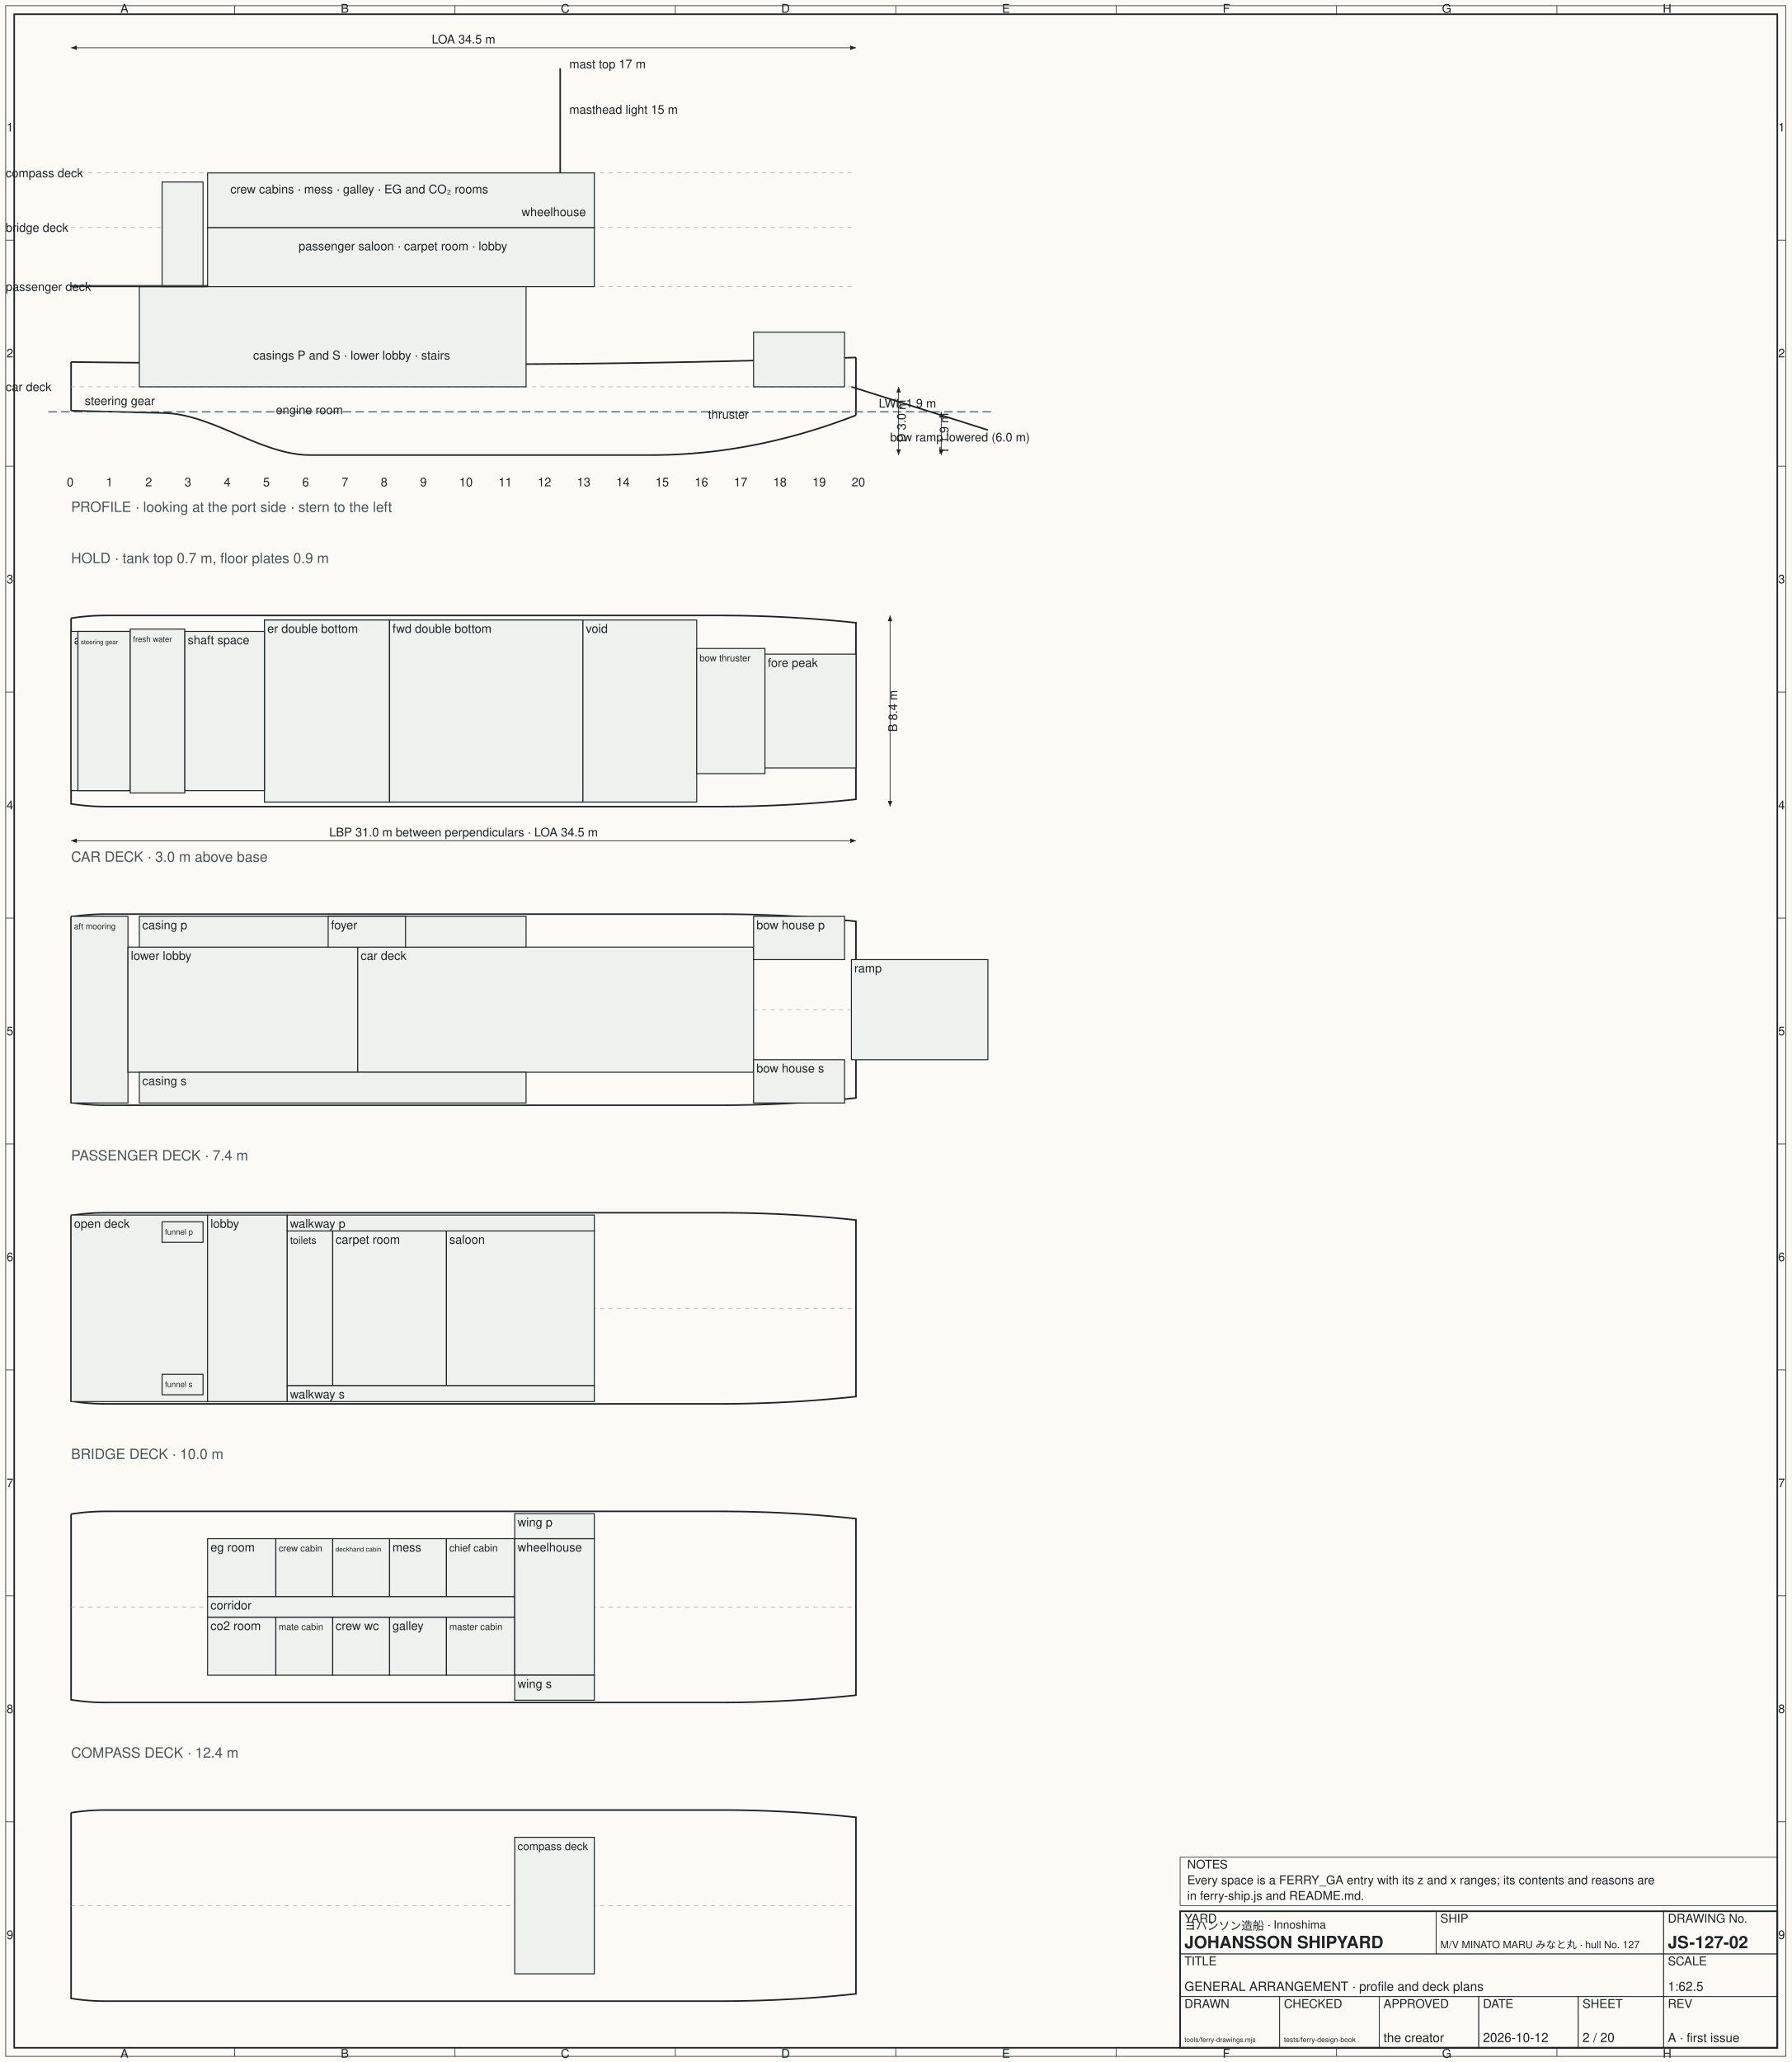
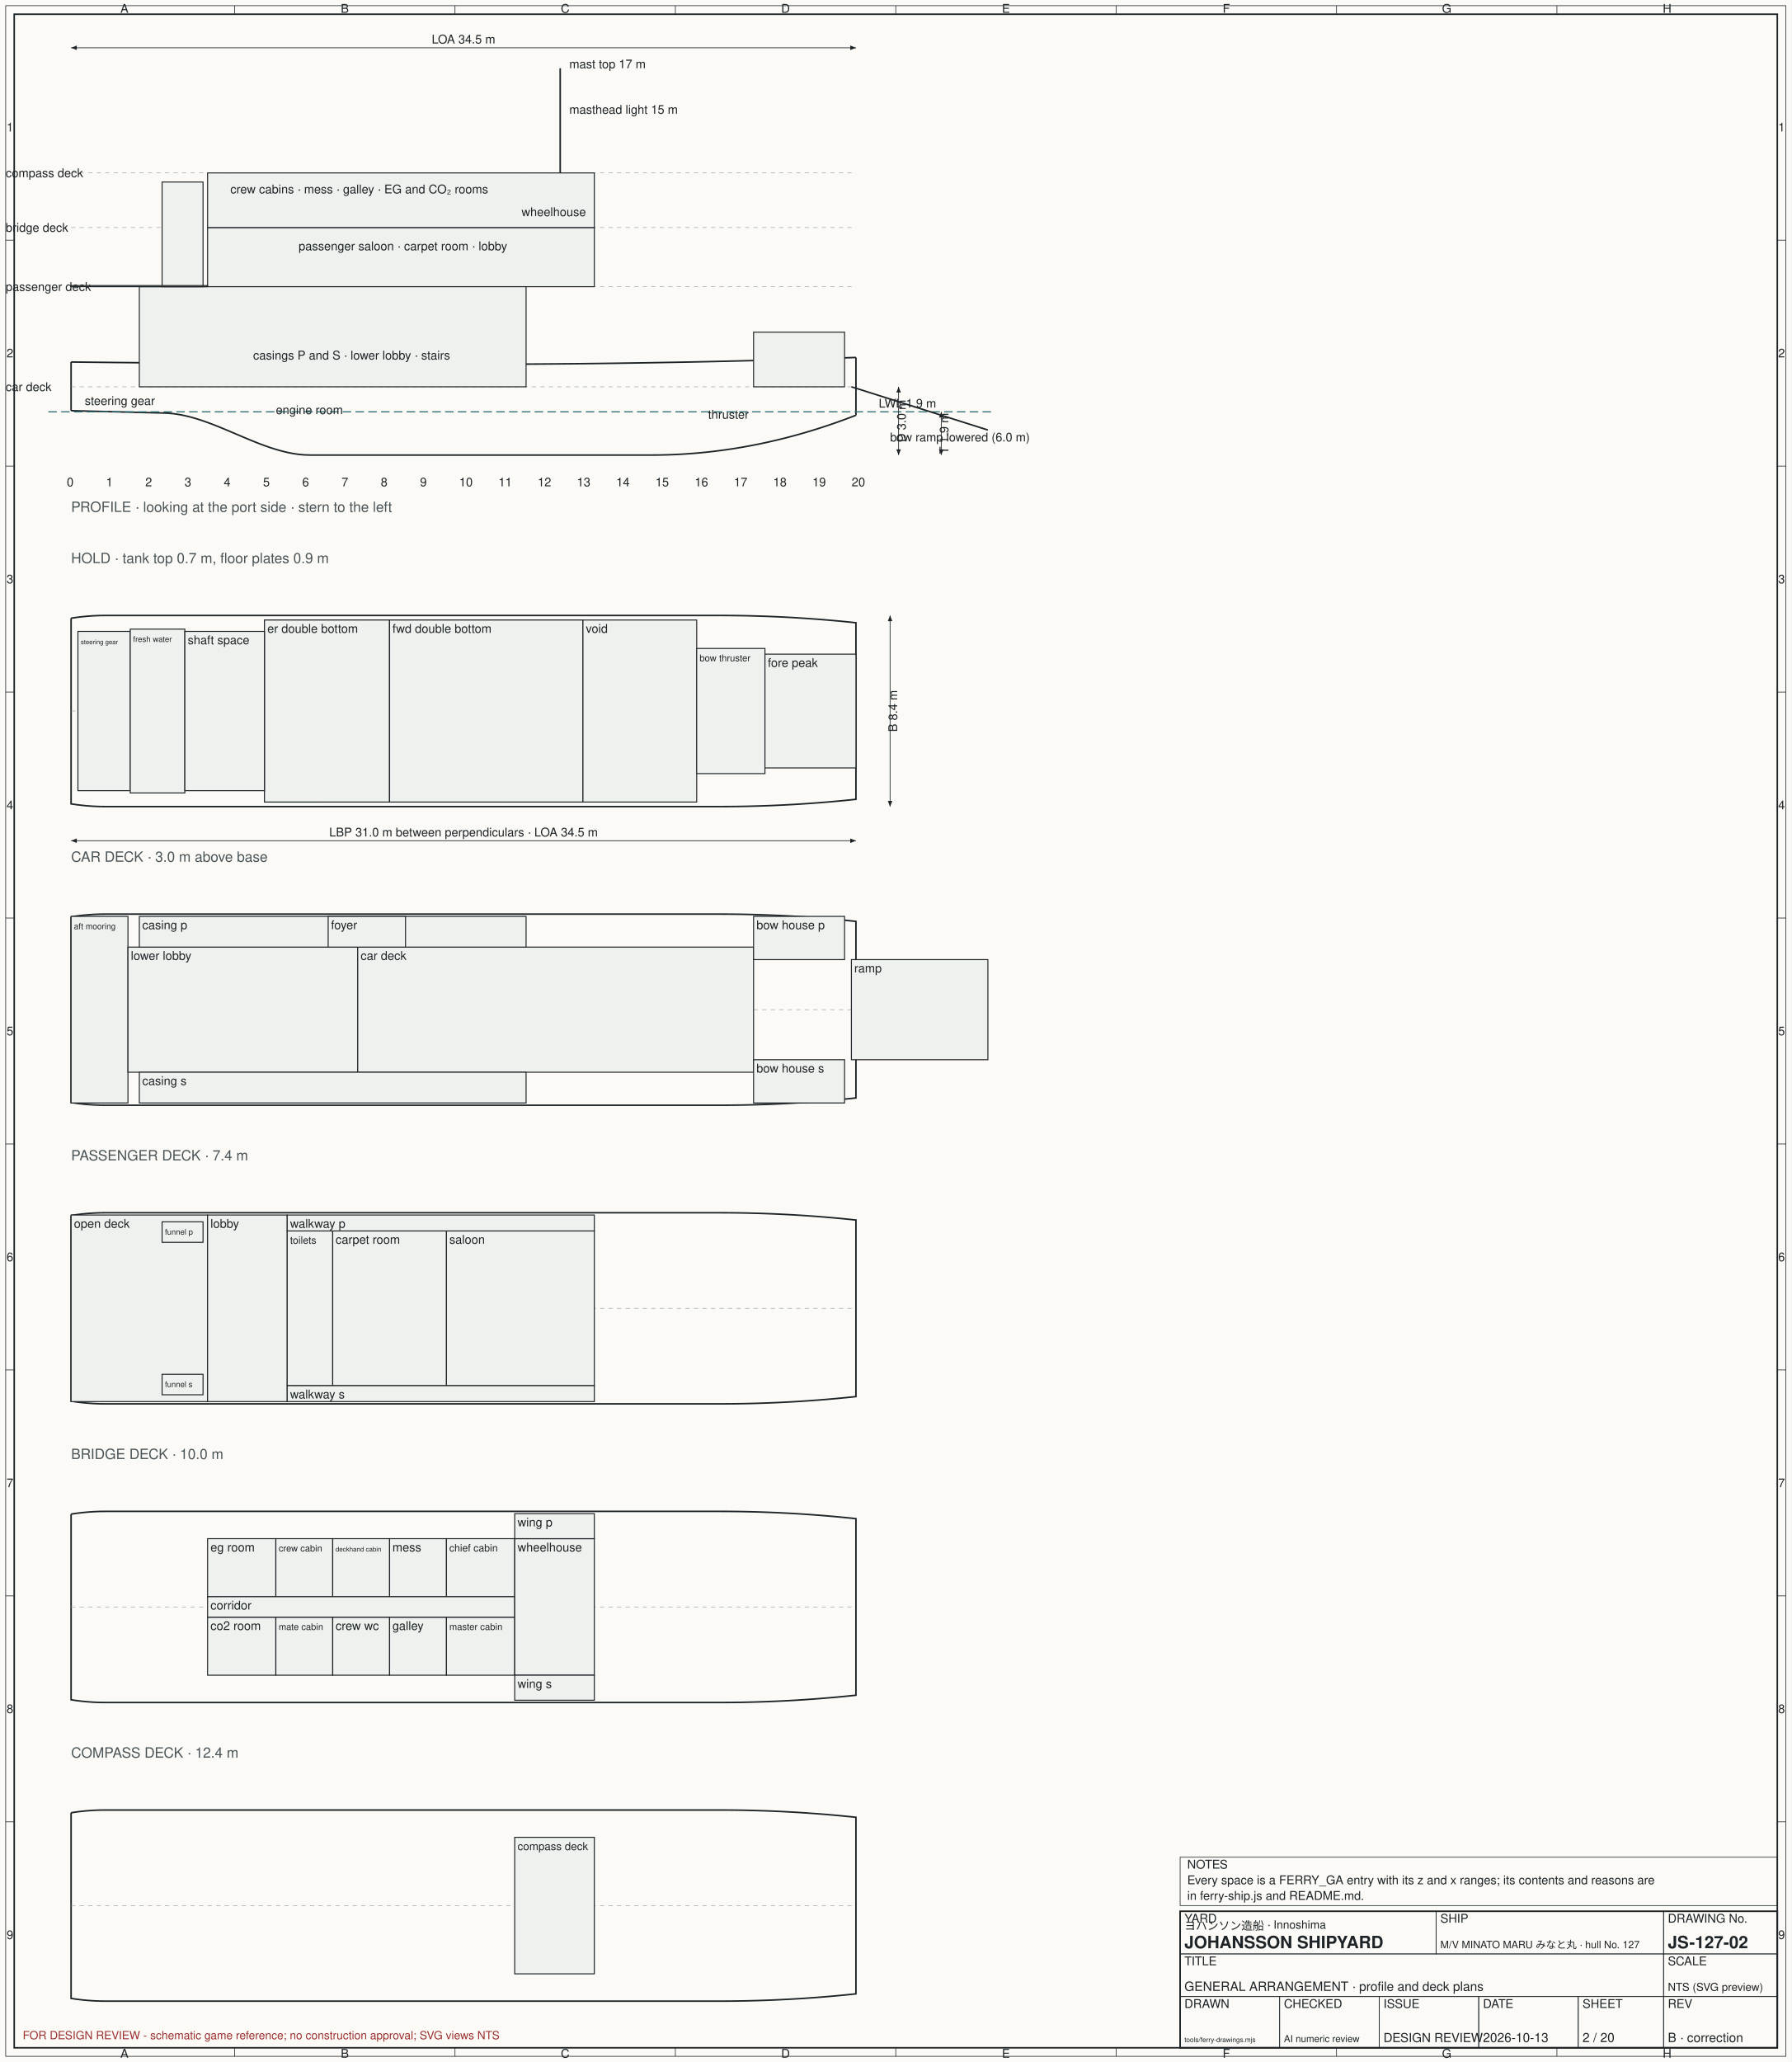
<svg xmlns="http://www.w3.org/2000/svg" width="1260" height="1450" viewBox="0 0 1260 1450" font-family="Helvetica, Arial, sans-serif" font-size="11">
  <rect width="1260" height="1450" fill="#fbfaf6" />
  <style>.l{fill:none;stroke:#1d2326;stroke-width:1.1}.t{fill:none;stroke:#1d2326;stroke-width:.45}.g{fill:none;stroke:#9aa3a6;stroke-width:.4;stroke-dasharray:3 3}.wl{fill:none;stroke:#2f6f74;stroke-width:.8;stroke-dasharray:6 3}.c{fill:none;stroke:#8e3a30;stroke-width:.6;stroke-dasharray:1 3}.d{fill:none;stroke:#1d2326;stroke-width:.5}.txt{fill:#1d2326}.sp{fill:#eef1ee;stroke:#1d2326;stroke-width:.7}.lab{fill:#1d2326;font-size:8.5}.ttl{fill:#1d2326;font-size:14;font-weight:bold}.sub{fill:#4a5457;font-size:10}.hatch{fill:url(#hatch);stroke:#1d2326;stroke-width:.7}</style>
  <defs>
    <pattern id="hatch" width="6" height="6" patternUnits="userSpaceOnUse" patternTransform="rotate(45)">
      <line x1="0" y1="0" x2="0" y2="6" stroke="#1d2326" stroke-width=".6" />
    </pattern>
    <marker id="arr" viewBox="0 0 10 10" refX="10" refY="5" markerWidth="8" markerHeight="8" orient="auto-start-reverse">
      <path d="M0,1 L10,5 L0,9 z" fill="#1d2326" />
    </marker>
  </defs>
  <rect class="l" x="10" y="10" width="1240" height="1430" fill="none" />
  <rect class="t" x="4" y="4" width="1252" height="1442" fill="none" />
  <text class="lab" x="87.5" y="9" text-anchor="middle">A</text>
  <text class="lab" x="87.5" y="1447" text-anchor="middle">A</text>
  <text class="lab" x="242.5" y="9" text-anchor="middle">B</text>
  <text class="lab" x="242.5" y="1447" text-anchor="middle">B</text>
  <line class="t" x1="165" y1="4" x2="165" y2="10" />
  <line class="t" x1="165" y1="1440" x2="165" y2="1446" />
  <text class="lab" x="397.5" y="9" text-anchor="middle">C</text>
  <text class="lab" x="397.5" y="1447" text-anchor="middle">C</text>
  <line class="t" x1="320" y1="4" x2="320" y2="10" />
  <line class="t" x1="320" y1="1440" x2="320" y2="1446" />
  <text class="lab" x="552.5" y="9" text-anchor="middle">D</text>
  <text class="lab" x="552.5" y="1447" text-anchor="middle">D</text>
  <line class="t" x1="475" y1="4" x2="475" y2="10" />
  <line class="t" x1="475" y1="1440" x2="475" y2="1446" />
  <text class="lab" x="707.5" y="9" text-anchor="middle">E</text>
  <text class="lab" x="707.5" y="1447" text-anchor="middle">E</text>
  <line class="t" x1="630" y1="4" x2="630" y2="10" />
  <line class="t" x1="630" y1="1440" x2="630" y2="1446" />
  <text class="lab" x="862.5" y="9" text-anchor="middle">F</text>
  <text class="lab" x="862.5" y="1447" text-anchor="middle">F</text>
  <line class="t" x1="785" y1="4" x2="785" y2="10" />
  <line class="t" x1="785" y1="1440" x2="785" y2="1446" />
  <text class="lab" x="1017.5" y="9" text-anchor="middle">G</text>
  <text class="lab" x="1017.5" y="1447" text-anchor="middle">G</text>
  <line class="t" x1="940" y1="4" x2="940" y2="10" />
  <line class="t" x1="940" y1="1440" x2="940" y2="1446" />
  <text class="lab" x="1172.5" y="9" text-anchor="middle">H</text>
  <text class="lab" x="1172.5" y="1447" text-anchor="middle">H</text>
  <line class="t" x1="1095" y1="4" x2="1095" y2="10" />
  <line class="t" x1="1095" y1="1440" x2="1095" y2="1446" />
  <text class="lab" x="7" y="92.44" text-anchor="middle">1</text>
  <text class="lab" x="1253" y="92.44" text-anchor="middle">1</text>
  <text class="lab" x="7" y="251.33" text-anchor="middle">2</text>
  <text class="lab" x="1253" y="251.33" text-anchor="middle">2</text>
  <line class="t" x1="4" y1="168.89" x2="10" y2="168.89" />
  <line class="t" x1="1250" y1="168.89" x2="1256" y2="168.89" />
  <text class="lab" x="7" y="410.22" text-anchor="middle">3</text>
  <text class="lab" x="1253" y="410.22" text-anchor="middle">3</text>
  <line class="t" x1="4" y1="327.78" x2="10" y2="327.78" />
  <line class="t" x1="1250" y1="327.78" x2="1256" y2="327.78" />
  <text class="lab" x="7" y="569.11" text-anchor="middle">4</text>
  <text class="lab" x="1253" y="569.11" text-anchor="middle">4</text>
  <line class="t" x1="4" y1="486.67" x2="10" y2="486.67" />
  <line class="t" x1="1250" y1="486.67" x2="1256" y2="486.67" />
  <text class="lab" x="7" y="728" text-anchor="middle">5</text>
  <text class="lab" x="1253" y="728" text-anchor="middle">5</text>
  <line class="t" x1="4" y1="645.56" x2="10" y2="645.56" />
  <line class="t" x1="1250" y1="645.56" x2="1256" y2="645.56" />
  <text class="lab" x="7" y="886.89" text-anchor="middle">6</text>
  <text class="lab" x="1253" y="886.89" text-anchor="middle">6</text>
  <line class="t" x1="4" y1="804.44" x2="10" y2="804.44" />
  <line class="t" x1="1250" y1="804.44" x2="1256" y2="804.44" />
  <text class="lab" x="7" y="1045.78" text-anchor="middle">7</text>
  <text class="lab" x="1253" y="1045.78" text-anchor="middle">7</text>
  <line class="t" x1="4" y1="963.33" x2="10" y2="963.33" />
  <line class="t" x1="1250" y1="963.33" x2="1256" y2="963.33" />
  <text class="lab" x="7" y="1204.67" text-anchor="middle">8</text>
  <text class="lab" x="1253" y="1204.67" text-anchor="middle">8</text>
  <line class="t" x1="4" y1="1122.22" x2="10" y2="1122.22" />
  <line class="t" x1="1250" y1="1122.22" x2="1256" y2="1122.22" />
  <text class="lab" x="7" y="1363.56" text-anchor="middle">9</text>
  <text class="lab" x="1253" y="1363.56" text-anchor="middle">9</text>
  <line class="t" x1="4" y1="1281.11" x2="10" y2="1281.11" />
  <line class="t" x1="1250" y1="1281.11" x2="1256" y2="1281.11" />
  <path class="l" d="M50,288.8 L54,288.9 L58,289 L62,289.1 L66,289.2 L70,289.3 L74,289.4 L78,289.5 L82,289.6 L86,289.7 L90,289.8 L94,289.9 L98,290 L102,290.1 L106,290.2 L110,290.3 L114,290.4 L118,290.53 L122,290.9 L126,291.49 L130,292.29 L134,293.26 L138,294.4 L142,295.68 L146,297.08 L150,298.58 L154,300.17 L158,301.81 L162,303.5 L166,305.2 L170,306.9 L174,308.59 L178,310.23 L182,311.82 L186,313.32 L190,314.72 L194,316 L198,317.14 L202,318.11 L206,318.91 L210,319.5 L214,319.87 L218,320 L222,320 L226,320 L230,320 L234,320 L238,320 L242,320 L246,320 L250,320 L254,320 L258,320 L262,320 L266,320 L270,320 L274,320 L278,320 L282,320 L286,320 L290,320 L294,320 L298,320 L302,320 L306,320 L310,320 L314,320 L318,320 L322,320 L326,320 L330,320 L334,320 L338,320 L342,320 L346,320 L350,320 L354,320 L358,320 L362,320 L366,320 L370,320 L374,320 L378,320 L382,320 L386,320 L390,320 L394,320 L398,320 L402,320 L406,320 L410,320 L414,320 L418,320 L422,320 L426,320 L430,320 L434,320 L438,320 L442,320 L446,320 L450,320 L454,320 L458,320 L462,319.98 L466,319.91 L470,319.81 L474,319.65 L478,319.46 L482,319.22 L486,318.94 L490,318.62 L494,318.25 L498,317.84 L502,317.39 L506,316.89 L510,316.35 L514,315.77 L518,315.14 L522,314.47 L526,313.76 L530,313 L534,312.2 L538,311.36 L542,310.47 L546,309.54 L550,308.57 L554,307.56 L558,306.5 L562,305.4 L566,304.25 L570,303.06 L574,301.83 L578,300.56 L582,299.24 L586,297.88 L590,296.47 L594,295.02 L598,293.53 L602,292" />
  <path class="l" d="M50,254.56 L54,254.61 L58,254.65 L62,254.7 L66,254.74 L70,254.78 L74,254.83 L78,254.87 L82,254.91 L86,254.95 L90,254.99 L94,255.03 L98,255.07 L102,255.11 L106,255.14 L110,255.18 L114,255.22 L118,255.25 L122,255.29 L126,255.32 L130,255.35 L134,255.39 L138,255.42 L142,255.45 L146,255.48 L150,255.51 L154,255.54 L158,255.57 L162,255.6 L166,255.62 L170,255.65 L174,255.67 L178,255.7 L182,255.72 L186,255.75 L190,255.77 L194,255.79 L198,255.82 L202,255.84 L206,255.86 L210,255.88 L214,255.9 L218,255.92 L222,255.93 L226,255.95 L230,255.97 L234,255.98 L238,256 L242,256.01 L246,256.03 L250,256.04 L254,256.05 L258,256.06 L262,256.07 L266,256.08 L270,256.09 L274,256.1 L278,256.11 L282,256.12 L286,256.13 L290,256.13 L294,256.14 L298,256.14 L302,256.15 L306,256.15 L310,256.15 L314,256.16 L318,256.16 L322,256.16 L326,256.16 L330,256.16 L334,256.16 L338,256.15 L342,256.14 L346,256.13 L350,256.12 L354,256.11 L358,256.1 L362,256.08 L366,256.06 L370,256.04 L374,256.01 L378,255.99 L382,255.96 L386,255.93 L390,255.9 L394,255.87 L398,255.83 L402,255.8 L406,255.76 L410,255.72 L414,255.67 L418,255.63 L422,255.58 L426,255.53 L430,255.48 L434,255.43 L438,255.37 L442,255.31 L446,255.25 L450,255.19 L454,255.13 L458,255.06 L462,254.99 L466,254.92 L470,254.85 L474,254.78 L478,254.7 L482,254.63 L486,254.55 L490,254.47 L494,254.38 L498,254.3 L502,254.21 L506,254.12 L510,254.03 L514,253.93 L518,253.84 L522,253.74 L526,253.64 L530,253.54 L534,253.43 L538,253.33 L542,253.22 L546,253.11 L550,253 L554,252.88 L558,252.77 L562,252.65 L566,252.53 L570,252.41 L574,252.28 L578,252.16 L582,252.03 L586,251.9 L590,251.77 L594,251.63 L598,251.5 L602,251.36" />
  <line class="l" x1="50" y1="288.8" x2="50" y2="254.56" />
  <line class="l" x1="602" y1="292" x2="602" y2="251.36" />
  <line class="wl" x1="34" y1="289.6" x2="698" y2="289.6" />
  <text class="lab" x="618" y="286.6">LWL 1.9 m</text>
  <line class="g" x1="50" y1="272" x2="602" y2="272" />
  <text class="lab" x="4" y="275">car deck</text>
  <line class="g" x1="50" y1="201.6" x2="602" y2="201.6" />
  <text class="lab" x="4" y="204.6">passenger deck</text>
  <line class="g" x1="50" y1="160" x2="602" y2="160" />
  <text class="lab" x="4" y="163">bridge deck</text>
  <line class="g" x1="50" y1="121.6" x2="602" y2="121.6" />
  <text class="lab" x="4" y="124.6">compass deck</text>
  <rect class="sp" x="146" y="160" width="272" height="41.6" />
  <rect class="sp" x="146" y="121.6" width="272" height="38.4" />
  <rect class="sp" x="98" y="201.6" width="272" height="70.4" />
  <rect class="sp" x="530" y="233.6" width="64" height="38.4" />
  <rect class="sp" x="114" y="128" width="28.8" height="73.6" />
  <rect class="sp" x="50" y="200.8" width="96" height="0.8" />
  <line class="l" x1="598.8" y1="272" x2="694.8" y2="302.4" />
  <text class="lab" x="626" y="310.4">bow ramp lowered (6.0 m)</text>
  <line class="l" x1="394" y1="121.6" x2="394" y2="48" />
  <text class="lab" x="400.4" y="80">masthead light 15 m</text>
  <text class="lab" x="400.4" y="48">mast top 17 m</text>
  <text class="lab" x="210" y="176">passenger saloon · carpet room · lobby</text>
  <text class="lab" x="162" y="136">crew cabins · mess · galley · EG and CO₂ rooms</text>
  <text class="lab" x="366.8" y="152">wheelhouse</text>
  <text class="lab" x="178" y="252.8">casings P and S · lower lobby · stairs</text>
  <text class="lab" x="194" y="291.2">engine room</text>
  <text class="lab" x="59.6" y="284.8">steering gear</text>
  <text class="lab" x="498" y="294.4">thruster</text>
  <text class="sub" x="50" y="360">PROFILE · looking at the port side · stern to the left</text>
  <line class="d" x1="50" y1="33.6" x2="50" y2="33.6" />
  <line class="d" x1="602" y1="33.6" x2="602" y2="33.6" />
  <line class="d" x1="50" y1="33.6" x2="602" y2="33.6" marker-start="url(#arr)" marker-end="url(#arr)" />
  <text class="lab" x="326" y="30.6" text-anchor="middle">LOA 34.5 m</text>
  <line class="d" x1="632" y1="320" x2="632" y2="320" />
  <line class="d" x1="632" y1="272" x2="632" y2="272" />
  <line class="d" x1="632" y1="320" x2="632" y2="272" marker-start="url(#arr)" marker-end="url(#arr)" />
  <text class="lab" x="632" y="301" text-anchor="middle" transform="rotate(-90 632 296)">D 3.0 m</text>
  <line class="d" x1="662" y1="320" x2="662" y2="320" />
  <line class="d" x1="662" y1="289.6" x2="662" y2="289.6" />
  <line class="d" x1="662" y1="320" x2="662" y2="289.6" marker-start="url(#arr)" marker-end="url(#arr)" />
  <text class="lab" x="662" y="309.8" text-anchor="middle" transform="rotate(-90 662 304.8)">T 1.9 m</text>
  <text class="lab" x="47" y="342">0</text>
  <text class="lab" x="74.6" y="342">1</text>
  <text class="lab" x="102.2" y="342">2</text>
  <text class="lab" x="129.8" y="342">3</text>
  <text class="lab" x="157.4" y="342">4</text>
  <text class="lab" x="185" y="342">5</text>
  <text class="lab" x="212.6" y="342">6</text>
  <text class="lab" x="240.2" y="342">7</text>
  <text class="lab" x="267.8" y="342">8</text>
  <text class="lab" x="295.4" y="342">9</text>
  <text class="lab" x="323" y="342">10</text>
  <text class="lab" x="350.6" y="342">11</text>
  <text class="lab" x="378.2" y="342">12</text>
  <text class="lab" x="405.8" y="342">13</text>
  <text class="lab" x="433.4" y="342">14</text>
  <text class="lab" x="461" y="342">15</text>
  <text class="lab" x="488.6" y="342">16</text>
  <text class="lab" x="516.2" y="342">17</text>
  <text class="lab" x="543.8" y="342">18</text>
  <text class="lab" x="571.4" y="342">19</text>
  <text class="lab" x="599" y="342">20</text>
  <text class="sub" x="50" y="396">HOLD · tank top 0.7 m, floor plates 0.9 m</text>
  <path class="l" d="M50,434.72 L54,434.13 L58,433.65 L62,433.28 L66,433.01 L70,432.85 L74,432.8 L78,432.8 L82,432.8 L86,432.8 L90,432.8 L94,432.8 L98,432.8 L102,432.8 L106,432.8 L110,432.8 L114,432.8 L118,432.8 L122,432.8 L126,432.8 L130,432.8 L134,432.8 L138,432.8 L142,432.8 L146,432.8 L150,432.8 L154,432.8 L158,432.8 L162,432.8 L166,432.8 L170,432.8 L174,432.8 L178,432.8 L182,432.8 L186,432.8 L190,432.8 L194,432.8 L198,432.8 L202,432.8 L206,432.8 L210,432.8 L214,432.8 L218,432.8 L222,432.8 L226,432.8 L230,432.8 L234,432.8 L238,432.8 L242,432.8 L246,432.8 L250,432.8 L254,432.8 L258,432.8 L262,432.8 L266,432.8 L270,432.8 L274,432.8 L278,432.8 L282,432.8 L286,432.8 L290,432.8 L294,432.8 L298,432.8 L302,432.8 L306,432.8 L310,432.8 L314,432.8 L318,432.8 L322,432.8 L326,432.8 L330,432.8 L334,432.8 L338,432.8 L342,432.8 L346,432.8 L350,432.8 L354,432.8 L358,432.8 L362,432.8 L366,432.8 L370,432.8 L374,432.8 L378,432.8 L382,432.8 L386,432.8 L390,432.8 L394,432.8 L398,432.8 L402,432.8 L406,432.8 L410,432.8 L414,432.8 L418,432.8 L422,432.8 L426,432.8 L430,432.8 L434,432.8 L438,432.8 L442,432.8 L446,432.8 L450,432.8 L454,432.8 L458,432.8 L462,432.8 L466,432.8 L470,432.8 L474,432.8 L478,432.8 L482,432.8 L486,432.8 L490,432.8 L494,432.8 L498,432.8 L502,432.8 L506,432.8 L510,432.81 L514,432.84 L518,432.88 L522,432.94 L526,433.02 L530,433.12 L534,433.24 L538,433.37 L542,433.52 L546,433.69 L550,433.88 L554,434.08 L558,434.3 L562,434.54 L566,434.8 L570,435.08 L574,435.37 L578,435.68 L582,436.01 L586,436.36 L590,436.72 L594,437.1 L598,437.5 L602,437.92 L602,562.08 L598,562.5 L594,562.9 L590,563.28 L586,563.64 L582,563.99 L578,564.32 L574,564.63 L570,564.92 L566,565.2 L562,565.46 L558,565.7 L554,565.92 L550,566.12 L546,566.31 L542,566.48 L538,566.63 L534,566.76 L530,566.88 L526,566.98 L522,567.06 L518,567.12 L514,567.16 L510,567.19 L506,567.2 L502,567.2 L498,567.2 L494,567.2 L490,567.2 L486,567.2 L482,567.2 L478,567.2 L474,567.2 L470,567.2 L466,567.2 L462,567.2 L458,567.2 L454,567.2 L450,567.2 L446,567.2 L442,567.2 L438,567.2 L434,567.2 L430,567.2 L426,567.2 L422,567.2 L418,567.2 L414,567.2 L410,567.2 L406,567.2 L402,567.2 L398,567.2 L394,567.2 L390,567.2 L386,567.2 L382,567.2 L378,567.2 L374,567.2 L370,567.2 L366,567.2 L362,567.2 L358,567.2 L354,567.2 L350,567.2 L346,567.2 L342,567.2 L338,567.2 L334,567.2 L330,567.2 L326,567.2 L322,567.2 L318,567.2 L314,567.2 L310,567.2 L306,567.2 L302,567.2 L298,567.2 L294,567.2 L290,567.2 L286,567.2 L282,567.2 L278,567.2 L274,567.2 L270,567.2 L266,567.2 L262,567.2 L258,567.2 L254,567.2 L250,567.2 L246,567.2 L242,567.2 L238,567.2 L234,567.2 L230,567.2 L226,567.2 L222,567.2 L218,567.2 L214,567.2 L210,567.2 L206,567.2 L202,567.2 L198,567.2 L194,567.2 L190,567.2 L186,567.2 L182,567.2 L178,567.2 L174,567.2 L170,567.2 L166,567.2 L162,567.2 L158,567.2 L154,567.2 L150,567.2 L146,567.2 L142,567.2 L138,567.2 L134,567.2 L130,567.2 L126,567.2 L122,567.2 L118,567.2 L114,567.2 L110,567.2 L106,567.2 L102,567.2 L98,567.2 L94,567.2 L90,567.2 L86,567.2 L82,567.2 L78,567.2 L74,567.2 L70,567.15 L66,566.99 L62,566.72 L58,566.35 L54,565.87 L50,565.28 L50,434.72" />
  <line class="g" x1="50" y1="500" x2="602" y2="500" />
-   <rect class="sp" x="50" y="444" width="41.6" height="112" />
-   <text class="lab" x="52" y="453" style="font-size:8.39px">aft peak</text>
+   <rect class="sp" x="275.6" y="437.6" width="20.8" height="124.8" />
+   <text class="lab" x="277.6" y="446.6" style="font-size:3.75px">aft peak</text>
  <rect class="sp" x="54.8" y="444" width="36.8" height="112" />
  <text class="lab" x="56.8" y="453" style="font-size:4.51px">steering gear</text>
  <rect class="sp" x="91.6" y="442.4" width="38.4" height="115.2" />
  <text class="lab" x="93.6" y="451.4" style="font-size:5.58px">fresh water</text>
  <rect class="sp" x="186" y="436" width="88" height="128" />
  <text class="lab" x="188" y="445" style="font-size:8.5px">engine room</text>
  <rect class="sp" x="187.6" y="537.6" width="36.8" height="26.4" />
  <text class="lab" x="189.6" y="546.6" style="font-size:4.51px">control booth</text>
  <rect class="sp" x="186" y="436" width="88" height="128" />
  <text class="lab" x="188" y="445" style="font-size:8.5px">er double bottom</text>
  <rect class="sp" x="130" y="444" width="56" height="112" />
  <text class="lab" x="132" y="453" style="font-size:8.44px">shaft space</text>
  <rect class="sp" x="274" y="436" width="80" height="128" />
  <text class="lab" x="276" y="445" style="font-size:8.5px">aux room</text>
  <rect class="sp" x="354" y="436" width="56" height="70.4" />
  <text class="lab" x="356" y="445" style="font-size:8.5px">workshop</text>
  <rect class="sp" x="354" y="506.4" width="56" height="57.6" />
  <text class="lab" x="356" y="515.4" style="font-size:7.74px">engine store</text>
  <rect class="sp" x="274" y="436" width="136" height="128" />
  <text class="lab" x="276" y="445" style="font-size:8.5px">fwd double bottom</text>
  <rect class="sp" x="410" y="436" width="80" height="128" />
  <text class="lab" x="412" y="445" style="font-size:8.5px">void</text>
  <rect class="sp" x="490" y="456" width="48" height="88" />
  <text class="lab" x="492" y="465" style="font-size:6.55px">bow thruster</text>
  <rect class="sp" x="538" y="460" width="64" height="80" />
  <text class="lab" x="540" y="469" style="font-size:8.5px">fore peak</text>
  <text class="sub" x="50" y="606">CAR DECK · 3.0 m above base</text>
  <path class="l" d="M50,644.72 L54,644.13 L58,643.65 L62,643.28 L66,643.01 L70,642.85 L74,642.8 L78,642.8 L82,642.8 L86,642.8 L90,642.8 L94,642.8 L98,642.8 L102,642.8 L106,642.8 L110,642.8 L114,642.8 L118,642.8 L122,642.8 L126,642.8 L130,642.8 L134,642.8 L138,642.8 L142,642.8 L146,642.8 L150,642.8 L154,642.8 L158,642.8 L162,642.8 L166,642.8 L170,642.8 L174,642.8 L178,642.8 L182,642.8 L186,642.8 L190,642.8 L194,642.8 L198,642.8 L202,642.8 L206,642.8 L210,642.8 L214,642.8 L218,642.8 L222,642.8 L226,642.8 L230,642.8 L234,642.8 L238,642.8 L242,642.8 L246,642.8 L250,642.8 L254,642.8 L258,642.8 L262,642.8 L266,642.8 L270,642.8 L274,642.8 L278,642.8 L282,642.8 L286,642.8 L290,642.8 L294,642.8 L298,642.8 L302,642.8 L306,642.8 L310,642.8 L314,642.8 L318,642.8 L322,642.8 L326,642.8 L330,642.8 L334,642.8 L338,642.8 L342,642.8 L346,642.8 L350,642.8 L354,642.8 L358,642.8 L362,642.8 L366,642.8 L370,642.8 L374,642.8 L378,642.8 L382,642.8 L386,642.8 L390,642.8 L394,642.8 L398,642.8 L402,642.8 L406,642.8 L410,642.8 L414,642.8 L418,642.8 L422,642.8 L426,642.8 L430,642.8 L434,642.8 L438,642.8 L442,642.8 L446,642.8 L450,642.8 L454,642.8 L458,642.8 L462,642.8 L466,642.8 L470,642.8 L474,642.8 L478,642.8 L482,642.8 L486,642.8 L490,642.8 L494,642.8 L498,642.8 L502,642.8 L506,642.8 L510,642.81 L514,642.84 L518,642.88 L522,642.94 L526,643.02 L530,643.12 L534,643.24 L538,643.37 L542,643.52 L546,643.69 L550,643.88 L554,644.08 L558,644.3 L562,644.54 L566,644.8 L570,645.08 L574,645.37 L578,645.68 L582,646.01 L586,646.36 L590,646.72 L594,647.1 L598,647.5 L602,647.92 L602,772.08 L598,772.5 L594,772.9 L590,773.28 L586,773.64 L582,773.99 L578,774.32 L574,774.63 L570,774.92 L566,775.2 L562,775.46 L558,775.7 L554,775.92 L550,776.12 L546,776.31 L542,776.48 L538,776.63 L534,776.76 L530,776.88 L526,776.98 L522,777.06 L518,777.12 L514,777.16 L510,777.19 L506,777.2 L502,777.2 L498,777.2 L494,777.2 L490,777.2 L486,777.2 L482,777.2 L478,777.2 L474,777.2 L470,777.2 L466,777.2 L462,777.2 L458,777.2 L454,777.2 L450,777.2 L446,777.2 L442,777.2 L438,777.2 L434,777.2 L430,777.2 L426,777.2 L422,777.2 L418,777.2 L414,777.2 L410,777.2 L406,777.2 L402,777.2 L398,777.2 L394,777.2 L390,777.2 L386,777.2 L382,777.2 L378,777.2 L374,777.2 L370,777.2 L366,777.2 L362,777.2 L358,777.2 L354,777.2 L350,777.2 L346,777.2 L342,777.2 L338,777.2 L334,777.2 L330,777.2 L326,777.2 L322,777.2 L318,777.2 L314,777.2 L310,777.2 L306,777.2 L302,777.2 L298,777.2 L294,777.2 L290,777.2 L286,777.2 L282,777.2 L278,777.2 L274,777.2 L270,777.2 L266,777.2 L262,777.2 L258,777.2 L254,777.2 L250,777.2 L246,777.2 L242,777.2 L238,777.2 L234,777.2 L230,777.2 L226,777.2 L222,777.2 L218,777.2 L214,777.2 L210,777.2 L206,777.2 L202,777.2 L198,777.2 L194,777.2 L190,777.2 L186,777.2 L182,777.2 L178,777.2 L174,777.2 L170,777.2 L166,777.2 L162,777.2 L158,777.2 L154,777.2 L150,777.2 L146,777.2 L142,777.2 L138,777.2 L134,777.2 L130,777.2 L126,777.2 L122,777.2 L118,777.2 L114,777.2 L110,777.2 L106,777.2 L102,777.2 L98,777.2 L94,777.2 L90,777.2 L86,777.2 L82,777.2 L78,777.2 L74,777.2 L70,777.15 L66,776.99 L62,776.72 L58,776.35 L54,775.87 L50,775.28 L50,644.72" />
  <line class="g" x1="50" y1="710" x2="602" y2="710" />
  <rect class="sp" x="50" y="644.4" width="40" height="131.2" />
  <text class="lab" x="52" y="653.4" style="font-size:5.84px">aft mooring</text>
  <rect class="sp" x="90" y="666" width="161.6" height="88" />
  <text class="lab" x="92" y="675" style="font-size:8.5px">lower lobby</text>
  <rect class="sp" x="251.6" y="666" width="278.4" height="88" />
  <text class="lab" x="253.6" y="675" style="font-size:8.5px">car deck</text>
  <rect class="sp" x="98" y="644.4" width="272" height="21.6" />
  <text class="lab" x="100" y="653.4" style="font-size:8.5px">casing p</text>
  <rect class="sp" x="98" y="754" width="272" height="21.6" />
  <text class="lab" x="100" y="763" style="font-size:8.5px">casing s</text>
  <rect class="sp" x="230.8" y="644.4" width="54.4" height="21.6" />
  <text class="lab" x="232.8" y="653.4" style="font-size:8.5px">foyer</text>
  <rect class="sp" x="530" y="644.4" width="64" height="30.4" />
  <text class="lab" x="532" y="653.4" style="font-size:8.5px">bow house p</text>
  <rect class="sp" x="530" y="745.2" width="64" height="30.4" />
  <text class="lab" x="532" y="754.2" style="font-size:8.5px">bow house s</text>
  <rect class="sp" x="598.8" y="674.8" width="96" height="70.4" />
  <text class="lab" x="600.8" y="683.8" style="font-size:8.5px">ramp</text>
  <text class="sub" x="50" y="816">PASSENGER DECK · 7.4 m</text>
  <path class="l" d="M50,854.72 L54,854.13 L58,853.65 L62,853.28 L66,853.01 L70,852.85 L74,852.8 L78,852.8 L82,852.8 L86,852.8 L90,852.8 L94,852.8 L98,852.8 L102,852.8 L106,852.8 L110,852.8 L114,852.8 L118,852.8 L122,852.8 L126,852.8 L130,852.8 L134,852.8 L138,852.8 L142,852.8 L146,852.8 L150,852.8 L154,852.8 L158,852.8 L162,852.8 L166,852.8 L170,852.8 L174,852.8 L178,852.8 L182,852.8 L186,852.8 L190,852.8 L194,852.8 L198,852.8 L202,852.8 L206,852.8 L210,852.8 L214,852.8 L218,852.8 L222,852.8 L226,852.8 L230,852.8 L234,852.8 L238,852.8 L242,852.8 L246,852.8 L250,852.8 L254,852.8 L258,852.8 L262,852.8 L266,852.8 L270,852.8 L274,852.8 L278,852.8 L282,852.8 L286,852.8 L290,852.8 L294,852.8 L298,852.8 L302,852.8 L306,852.8 L310,852.8 L314,852.8 L318,852.8 L322,852.8 L326,852.8 L330,852.8 L334,852.8 L338,852.8 L342,852.8 L346,852.8 L350,852.8 L354,852.8 L358,852.8 L362,852.8 L366,852.8 L370,852.8 L374,852.8 L378,852.8 L382,852.8 L386,852.8 L390,852.8 L394,852.8 L398,852.8 L402,852.8 L406,852.8 L410,852.8 L414,852.8 L418,852.8 L422,852.8 L426,852.8 L430,852.8 L434,852.8 L438,852.8 L442,852.8 L446,852.8 L450,852.8 L454,852.8 L458,852.8 L462,852.8 L466,852.8 L470,852.8 L474,852.8 L478,852.8 L482,852.8 L486,852.8 L490,852.8 L494,852.8 L498,852.8 L502,852.8 L506,852.8 L510,852.81 L514,852.84 L518,852.88 L522,852.94 L526,853.02 L530,853.12 L534,853.24 L538,853.37 L542,853.52 L546,853.69 L550,853.88 L554,854.08 L558,854.3 L562,854.54 L566,854.8 L570,855.08 L574,855.37 L578,855.68 L582,856.01 L586,856.36 L590,856.72 L594,857.1 L598,857.5 L602,857.92 L602,982.08 L598,982.5 L594,982.9 L590,983.28 L586,983.64 L582,983.99 L578,984.32 L574,984.63 L570,984.92 L566,985.2 L562,985.46 L558,985.7 L554,985.92 L550,986.12 L546,986.31 L542,986.48 L538,986.63 L534,986.76 L530,986.88 L526,986.98 L522,987.06 L518,987.12 L514,987.16 L510,987.19 L506,987.2 L502,987.2 L498,987.2 L494,987.2 L490,987.2 L486,987.2 L482,987.2 L478,987.2 L474,987.2 L470,987.2 L466,987.2 L462,987.2 L458,987.2 L454,987.2 L450,987.2 L446,987.2 L442,987.2 L438,987.2 L434,987.2 L430,987.2 L426,987.2 L422,987.2 L418,987.2 L414,987.2 L410,987.2 L406,987.2 L402,987.2 L398,987.2 L394,987.2 L390,987.2 L386,987.2 L382,987.2 L378,987.2 L374,987.2 L370,987.2 L366,987.2 L362,987.2 L358,987.2 L354,987.2 L350,987.2 L346,987.2 L342,987.2 L338,987.2 L334,987.2 L330,987.2 L326,987.2 L322,987.2 L318,987.2 L314,987.2 L310,987.2 L306,987.2 L302,987.2 L298,987.2 L294,987.2 L290,987.2 L286,987.2 L282,987.2 L278,987.2 L274,987.2 L270,987.2 L266,987.2 L262,987.2 L258,987.2 L254,987.2 L250,987.2 L246,987.2 L242,987.2 L238,987.2 L234,987.2 L230,987.2 L226,987.2 L222,987.2 L218,987.2 L214,987.2 L210,987.2 L206,987.2 L202,987.2 L198,987.2 L194,987.2 L190,987.2 L186,987.2 L182,987.2 L178,987.2 L174,987.2 L170,987.2 L166,987.2 L162,987.2 L158,987.2 L154,987.2 L150,987.2 L146,987.2 L142,987.2 L138,987.2 L134,987.2 L130,987.2 L126,987.2 L122,987.2 L118,987.2 L114,987.2 L110,987.2 L106,987.2 L102,987.2 L98,987.2 L94,987.2 L90,987.2 L86,987.2 L82,987.2 L78,987.2 L74,987.2 L70,987.15 L66,986.99 L62,986.72 L58,986.35 L54,985.87 L50,985.28 L50,854.72" />
  <line class="g" x1="50" y1="920" x2="602" y2="920" />
  <rect class="sp" x="50" y="854.4" width="96" height="131.2" />
  <text class="lab" x="52" y="863.4" style="font-size:8.5px">open deck</text>
  <rect class="sp" x="146" y="854.4" width="56" height="131.2" />
  <text class="lab" x="148" y="863.4" style="font-size:8.5px">lobby</text>
  <rect class="sp" x="202" y="865.6" width="32" height="108.8" />
  <text class="lab" x="204" y="874.6" style="font-size:7.14px">toilets</text>
  <rect class="sp" x="234" y="865.6" width="80" height="108.8" />
  <text class="lab" x="236" y="874.6" style="font-size:8.5px">carpet room</text>
  <rect class="sp" x="314" y="865.6" width="104" height="108.8" />
  <text class="lab" x="316" y="874.6" style="font-size:8.5px">saloon</text>
  <rect class="sp" x="202" y="854.4" width="216" height="11.2" />
  <text class="lab" x="204" y="863.4" style="font-size:8.5px">walkway p</text>
  <rect class="sp" x="202" y="974.4" width="216" height="11.2" />
  <text class="lab" x="204" y="983.4" style="font-size:8.5px">walkway s</text>
  <rect class="sp" x="114" y="859.2" width="28.8" height="14.4" />
  <text class="lab" x="116" y="868.2" style="font-size:5.54px">funnel p</text>
  <rect class="sp" x="114" y="966.4" width="28.8" height="14.4" />
  <text class="lab" x="116" y="975.4" style="font-size:5.54px">funnel s</text>
  <text class="sub" x="50" y="1026">BRIDGE DECK · 10.0 m</text>
  <path class="l" d="M50,1064.72 L54,1064.13 L58,1063.65 L62,1063.28 L66,1063.01 L70,1062.85 L74,1062.8 L78,1062.8 L82,1062.8 L86,1062.8 L90,1062.8 L94,1062.8 L98,1062.8 L102,1062.8 L106,1062.8 L110,1062.8 L114,1062.8 L118,1062.8 L122,1062.8 L126,1062.8 L130,1062.8 L134,1062.8 L138,1062.8 L142,1062.8 L146,1062.8 L150,1062.8 L154,1062.8 L158,1062.8 L162,1062.8 L166,1062.8 L170,1062.8 L174,1062.8 L178,1062.8 L182,1062.8 L186,1062.8 L190,1062.8 L194,1062.8 L198,1062.8 L202,1062.8 L206,1062.8 L210,1062.8 L214,1062.8 L218,1062.8 L222,1062.8 L226,1062.8 L230,1062.8 L234,1062.8 L238,1062.8 L242,1062.8 L246,1062.8 L250,1062.8 L254,1062.8 L258,1062.8 L262,1062.8 L266,1062.8 L270,1062.8 L274,1062.8 L278,1062.8 L282,1062.8 L286,1062.8 L290,1062.8 L294,1062.8 L298,1062.8 L302,1062.8 L306,1062.8 L310,1062.8 L314,1062.8 L318,1062.8 L322,1062.8 L326,1062.8 L330,1062.8 L334,1062.8 L338,1062.8 L342,1062.8 L346,1062.8 L350,1062.8 L354,1062.8 L358,1062.8 L362,1062.8 L366,1062.8 L370,1062.8 L374,1062.8 L378,1062.8 L382,1062.8 L386,1062.8 L390,1062.8 L394,1062.8 L398,1062.8 L402,1062.8 L406,1062.8 L410,1062.8 L414,1062.8 L418,1062.8 L422,1062.8 L426,1062.8 L430,1062.8 L434,1062.8 L438,1062.8 L442,1062.8 L446,1062.8 L450,1062.8 L454,1062.8 L458,1062.8 L462,1062.8 L466,1062.8 L470,1062.8 L474,1062.8 L478,1062.8 L482,1062.8 L486,1062.8 L490,1062.8 L494,1062.8 L498,1062.8 L502,1062.8 L506,1062.8 L510,1062.81 L514,1062.84 L518,1062.88 L522,1062.94 L526,1063.02 L530,1063.12 L534,1063.24 L538,1063.37 L542,1063.52 L546,1063.69 L550,1063.88 L554,1064.08 L558,1064.3 L562,1064.54 L566,1064.8 L570,1065.08 L574,1065.37 L578,1065.68 L582,1066.01 L586,1066.36 L590,1066.72 L594,1067.1 L598,1067.5 L602,1067.92 L602,1192.08 L598,1192.5 L594,1192.9 L590,1193.28 L586,1193.64 L582,1193.99 L578,1194.32 L574,1194.63 L570,1194.92 L566,1195.2 L562,1195.46 L558,1195.7 L554,1195.92 L550,1196.12 L546,1196.31 L542,1196.48 L538,1196.63 L534,1196.76 L530,1196.88 L526,1196.98 L522,1197.06 L518,1197.12 L514,1197.16 L510,1197.19 L506,1197.2 L502,1197.2 L498,1197.2 L494,1197.2 L490,1197.2 L486,1197.2 L482,1197.2 L478,1197.2 L474,1197.2 L470,1197.2 L466,1197.2 L462,1197.2 L458,1197.2 L454,1197.2 L450,1197.2 L446,1197.2 L442,1197.2 L438,1197.2 L434,1197.2 L430,1197.2 L426,1197.2 L422,1197.2 L418,1197.2 L414,1197.2 L410,1197.2 L406,1197.2 L402,1197.2 L398,1197.2 L394,1197.2 L390,1197.2 L386,1197.2 L382,1197.2 L378,1197.2 L374,1197.2 L370,1197.2 L366,1197.2 L362,1197.2 L358,1197.2 L354,1197.2 L350,1197.2 L346,1197.2 L342,1197.2 L338,1197.2 L334,1197.2 L330,1197.2 L326,1197.2 L322,1197.2 L318,1197.2 L314,1197.2 L310,1197.2 L306,1197.2 L302,1197.2 L298,1197.2 L294,1197.2 L290,1197.2 L286,1197.2 L282,1197.2 L278,1197.2 L274,1197.2 L270,1197.2 L266,1197.2 L262,1197.2 L258,1197.2 L254,1197.2 L250,1197.2 L246,1197.2 L242,1197.2 L238,1197.2 L234,1197.2 L230,1197.2 L226,1197.2 L222,1197.2 L218,1197.2 L214,1197.2 L210,1197.2 L206,1197.2 L202,1197.2 L198,1197.2 L194,1197.2 L190,1197.2 L186,1197.2 L182,1197.2 L178,1197.2 L174,1197.2 L170,1197.2 L166,1197.2 L162,1197.2 L158,1197.2 L154,1197.2 L150,1197.2 L146,1197.2 L142,1197.2 L138,1197.2 L134,1197.2 L130,1197.2 L126,1197.2 L122,1197.2 L118,1197.2 L114,1197.2 L110,1197.2 L106,1197.2 L102,1197.2 L98,1197.2 L94,1197.2 L90,1197.2 L86,1197.2 L82,1197.2 L78,1197.2 L74,1197.2 L70,1197.15 L66,1196.99 L62,1196.72 L58,1196.35 L54,1195.87 L50,1195.28 L50,1064.72" />
  <line class="g" x1="50" y1="1130" x2="602" y2="1130" />
  <rect class="sp" x="146" y="1082" width="48" height="40.8" />
  <text class="lab" x="148" y="1091" style="font-size:8.5px">eg room</text>
  <rect class="sp" x="146" y="1137.2" width="48" height="40.8" />
  <text class="lab" x="148" y="1146.2" style="font-size:8.5px">co2 room</text>
  <rect class="sp" x="194" y="1082" width="40" height="40.8" />
  <text class="lab" x="196" y="1091" style="font-size:6.43px">crew cabin</text>
  <rect class="sp" x="194" y="1137.2" width="40" height="40.8" />
  <text class="lab" x="196" y="1146.2" style="font-size:6.43px">mate cabin</text>
  <rect class="sp" x="234" y="1082" width="40" height="40.8" />
  <text class="lab" x="236" y="1091" style="font-size:4.59px">deckhand cabin</text>
  <rect class="sp" x="234" y="1137.2" width="40" height="40.8" />
  <text class="lab" x="236" y="1146.2" style="font-size:8.5px">crew wc</text>
  <rect class="sp" x="274" y="1082" width="40" height="40.8" />
  <text class="lab" x="276" y="1091" style="font-size:8.5px">mess</text>
  <rect class="sp" x="274" y="1137.2" width="40" height="40.8" />
  <text class="lab" x="276" y="1146.2" style="font-size:8.5px">galley</text>
  <rect class="sp" x="314" y="1082" width="48" height="40.8" />
  <text class="lab" x="316" y="1091" style="font-size:7.14px">chief cabin</text>
  <rect class="sp" x="314" y="1137.2" width="48" height="40.8" />
  <text class="lab" x="316" y="1146.2" style="font-size:6.55px">master cabin</text>
  <rect class="sp" x="146" y="1122.8" width="216" height="14.4" />
  <text class="lab" x="148" y="1131.8" style="font-size:8.5px">corridor</text>
  <rect class="sp" x="362" y="1082" width="56" height="96" />
  <text class="lab" x="364" y="1091" style="font-size:8.5px">wheelhouse</text>
  <rect class="sp" x="362" y="1064.4" width="56" height="17.6" />
  <text class="lab" x="364" y="1073.4" style="font-size:8.5px">wing p</text>
  <rect class="sp" x="362" y="1178" width="56" height="17.6" />
  <text class="lab" x="364" y="1187" style="font-size:8.5px">wing s</text>
  <text class="sub" x="50" y="1236">COMPASS DECK · 12.4 m</text>
  <path class="l" d="M50,1274.72 L54,1274.13 L58,1273.65 L62,1273.28 L66,1273.01 L70,1272.85 L74,1272.8 L78,1272.8 L82,1272.8 L86,1272.8 L90,1272.8 L94,1272.8 L98,1272.8 L102,1272.8 L106,1272.8 L110,1272.8 L114,1272.8 L118,1272.8 L122,1272.8 L126,1272.8 L130,1272.8 L134,1272.8 L138,1272.8 L142,1272.8 L146,1272.8 L150,1272.8 L154,1272.8 L158,1272.8 L162,1272.8 L166,1272.8 L170,1272.8 L174,1272.8 L178,1272.8 L182,1272.8 L186,1272.8 L190,1272.8 L194,1272.8 L198,1272.8 L202,1272.8 L206,1272.8 L210,1272.8 L214,1272.8 L218,1272.8 L222,1272.8 L226,1272.8 L230,1272.8 L234,1272.8 L238,1272.8 L242,1272.8 L246,1272.8 L250,1272.8 L254,1272.8 L258,1272.8 L262,1272.8 L266,1272.8 L270,1272.8 L274,1272.8 L278,1272.8 L282,1272.8 L286,1272.8 L290,1272.8 L294,1272.8 L298,1272.8 L302,1272.8 L306,1272.8 L310,1272.8 L314,1272.8 L318,1272.8 L322,1272.8 L326,1272.8 L330,1272.8 L334,1272.8 L338,1272.8 L342,1272.8 L346,1272.8 L350,1272.8 L354,1272.8 L358,1272.8 L362,1272.8 L366,1272.8 L370,1272.8 L374,1272.8 L378,1272.8 L382,1272.8 L386,1272.8 L390,1272.8 L394,1272.8 L398,1272.8 L402,1272.8 L406,1272.8 L410,1272.8 L414,1272.8 L418,1272.8 L422,1272.8 L426,1272.8 L430,1272.8 L434,1272.8 L438,1272.8 L442,1272.8 L446,1272.8 L450,1272.8 L454,1272.8 L458,1272.8 L462,1272.8 L466,1272.8 L470,1272.8 L474,1272.8 L478,1272.8 L482,1272.8 L486,1272.8 L490,1272.8 L494,1272.8 L498,1272.8 L502,1272.8 L506,1272.8 L510,1272.81 L514,1272.84 L518,1272.88 L522,1272.94 L526,1273.02 L530,1273.12 L534,1273.24 L538,1273.37 L542,1273.52 L546,1273.69 L550,1273.88 L554,1274.08 L558,1274.3 L562,1274.54 L566,1274.8 L570,1275.08 L574,1275.37 L578,1275.68 L582,1276.01 L586,1276.36 L590,1276.72 L594,1277.1 L598,1277.5 L602,1277.92 L602,1402.08 L598,1402.5 L594,1402.9 L590,1403.28 L586,1403.64 L582,1403.99 L578,1404.32 L574,1404.63 L570,1404.92 L566,1405.2 L562,1405.46 L558,1405.7 L554,1405.92 L550,1406.12 L546,1406.31 L542,1406.48 L538,1406.63 L534,1406.76 L530,1406.88 L526,1406.98 L522,1407.06 L518,1407.12 L514,1407.16 L510,1407.19 L506,1407.2 L502,1407.2 L498,1407.2 L494,1407.2 L490,1407.2 L486,1407.2 L482,1407.2 L478,1407.2 L474,1407.2 L470,1407.2 L466,1407.2 L462,1407.2 L458,1407.2 L454,1407.2 L450,1407.2 L446,1407.2 L442,1407.2 L438,1407.2 L434,1407.2 L430,1407.2 L426,1407.2 L422,1407.2 L418,1407.2 L414,1407.2 L410,1407.2 L406,1407.2 L402,1407.2 L398,1407.2 L394,1407.2 L390,1407.2 L386,1407.2 L382,1407.2 L378,1407.2 L374,1407.2 L370,1407.2 L366,1407.2 L362,1407.2 L358,1407.2 L354,1407.2 L350,1407.2 L346,1407.2 L342,1407.2 L338,1407.2 L334,1407.2 L330,1407.2 L326,1407.2 L322,1407.2 L318,1407.2 L314,1407.2 L310,1407.2 L306,1407.2 L302,1407.2 L298,1407.2 L294,1407.2 L290,1407.2 L286,1407.2 L282,1407.2 L278,1407.2 L274,1407.2 L270,1407.2 L266,1407.2 L262,1407.2 L258,1407.2 L254,1407.2 L250,1407.2 L246,1407.2 L242,1407.2 L238,1407.2 L234,1407.2 L230,1407.2 L226,1407.2 L222,1407.2 L218,1407.2 L214,1407.2 L210,1407.2 L206,1407.2 L202,1407.2 L198,1407.2 L194,1407.2 L190,1407.2 L186,1407.2 L182,1407.2 L178,1407.2 L174,1407.2 L170,1407.2 L166,1407.2 L162,1407.2 L158,1407.2 L154,1407.2 L150,1407.2 L146,1407.2 L142,1407.2 L138,1407.2 L134,1407.2 L130,1407.2 L126,1407.2 L122,1407.2 L118,1407.2 L114,1407.2 L110,1407.2 L106,1407.2 L102,1407.2 L98,1407.2 L94,1407.2 L90,1407.2 L86,1407.2 L82,1407.2 L78,1407.2 L74,1407.2 L70,1407.15 L66,1406.99 L62,1406.72 L58,1406.35 L54,1405.87 L50,1405.28 L50,1274.72" />
  <line class="g" x1="50" y1="1340" x2="602" y2="1340" />
  <rect class="sp" x="362" y="1292" width="56" height="96" />
  <text class="lab" x="364" y="1301" style="font-size:7.74px">compass deck</text>
  <line class="d" x1="50" y1="591.2" x2="50" y2="591.2" />
  <line class="d" x1="602" y1="591.2" x2="602" y2="591.2" />
  <line class="d" x1="50" y1="591.2" x2="602" y2="591.2" marker-start="url(#arr)" marker-end="url(#arr)" />
  <text class="lab" x="326" y="588.2" text-anchor="middle">LBP 31.0 m between perpendiculars · LOA 34.5 m</text>
  <line class="d" x1="626" y1="432.8" x2="626" y2="432.8" />
  <line class="d" x1="626" y1="567.2" x2="626" y2="567.2" />
  <line class="d" x1="626" y1="432.8" x2="626" y2="567.2" marker-start="url(#arr)" marker-end="url(#arr)" />
  <text class="lab" x="626" y="505" text-anchor="middle" transform="rotate(-90 626 500)">B 8.4 m</text>
  <rect class="l" x="830" y="1344" width="420" height="96" fill="#fff" />
  <rect class="t" x="830" y="1344" width="180" height="30" />
  <text class="lab" x="833" y="1352" font-size="6.5" fill="#6a7477">YARD</text>
  <text class="txt" x="833" y="1357" style="font-size:8px">ヨハンソン造船 · Innoshima</text>
  <text class="ttl" x="833" y="1370" style="font-size:12px">JOHANSSON SHIPYARD</text>
  <rect class="t" x="1010" y="1344" width="160" height="30" />
  <text class="lab" x="1013" y="1352" font-size="6.5" fill="#6a7477">SHIP</text>
  <text class="txt" x="1013" y="1370" style="font-size:7.21px">M/V MINATO MARU みなと丸 · hull No. 127</text>
  <rect class="t" x="1170" y="1344" width="80" height="30" />
  <text class="lab" x="1173" y="1352" font-size="6.5" fill="#6a7477">DRAWING No.</text>
  <text class="ttl" x="1173" y="1370" style="font-size:12px">JS-127-02</text>
  <rect class="t" x="830" y="1374" width="340" height="30" />
  <text class="lab" x="833" y="1382" font-size="6.5" fill="#6a7477">TITLE</text>
  <text class="txt" x="833" y="1400" style="font-size:9px">GENERAL ARRANGEMENT · profile and deck plans</text>
  <rect class="t" x="1170" y="1374" width="80" height="30" />
  <text class="lab" x="1173" y="1382" font-size="6.5" fill="#6a7477">SCALE</text>
-   <text class="txt" x="1173" y="1400" style="font-size:9px">1:62.5</text>
+   <text class="txt" x="1173" y="1400" style="font-size:7.77px">NTS (SVG preview)</text>
  <rect class="t" x="830" y="1404" width="70" height="36" />
  <text class="lab" x="833" y="1412" font-size="6.5" fill="#6a7477">DRAWN</text>
  <text class="txt" x="833" y="1436" style="font-size:4.76px">tools/ferry-drawings.mjs</text>
  <rect class="t" x="900" y="1404" width="70" height="36" />
  <text class="lab" x="903" y="1412" font-size="6.5" fill="#6a7477">CHECKED</text>
-   <text class="txt" x="903" y="1436" style="font-size:4.97px">tests/ferry-design-book</text>
+   <text class="txt" x="903" y="1436" style="font-size:6.72px">AI numeric review</text>
  <rect class="t" x="970" y="1404" width="70" height="36" />
-   <text class="lab" x="973" y="1412" font-size="6.5" fill="#6a7477">APPROVED</text>
-   <text class="txt" x="973" y="1436" style="font-size:9px">the creator</text>
+   <text class="lab" x="973" y="1412" font-size="6.5" fill="#6a7477">ISSUE</text>
+   <text class="txt" x="973" y="1436" style="font-size:8.79px">DESIGN REVIEW</text>
  <rect class="t" x="1040" y="1404" width="70" height="36" />
  <text class="lab" x="1043" y="1412" font-size="6.5" fill="#6a7477">DATE</text>
-   <text class="txt" x="1043" y="1436" style="font-size:9px">2026-10-12</text>
+   <text class="txt" x="1043" y="1436" style="font-size:9px">2026-10-13</text>
  <rect class="t" x="1110" y="1404" width="60" height="36" />
  <text class="lab" x="1113" y="1412" font-size="6.5" fill="#6a7477">SHEET</text>
  <text class="txt" x="1113" y="1436" style="font-size:9px">2 / 20</text>
  <rect class="t" x="1170" y="1404" width="80" height="36" />
  <text class="lab" x="1173" y="1412" font-size="6.5" fill="#6a7477">REV</text>
-   <text class="txt" x="1173" y="1436" style="font-size:8.81px">A · first issue</text>
+   <text class="txt" x="1173" y="1436" style="font-size:9px">B · correction</text>
  <rect class="t" x="830" y="1306" width="420" height="34" fill="#fff" />
  <text class="lab" x="835" y="1314" font-size="6.5" fill="#6a7477">NOTES</text>
  <text class="lab" x="835" y="1325">Every space is a FERRY_GA entry with its z and x ranges; its contents and reasons are</text>
  <text class="lab" x="835" y="1336">in ferry-ship.js and README.md.</text>
+   <text x="16" y="1434" font-size="8" fill="#9b3030">FOR DESIGN REVIEW - schematic game reference; no construction approval; SVG views NTS</text>
</svg>
